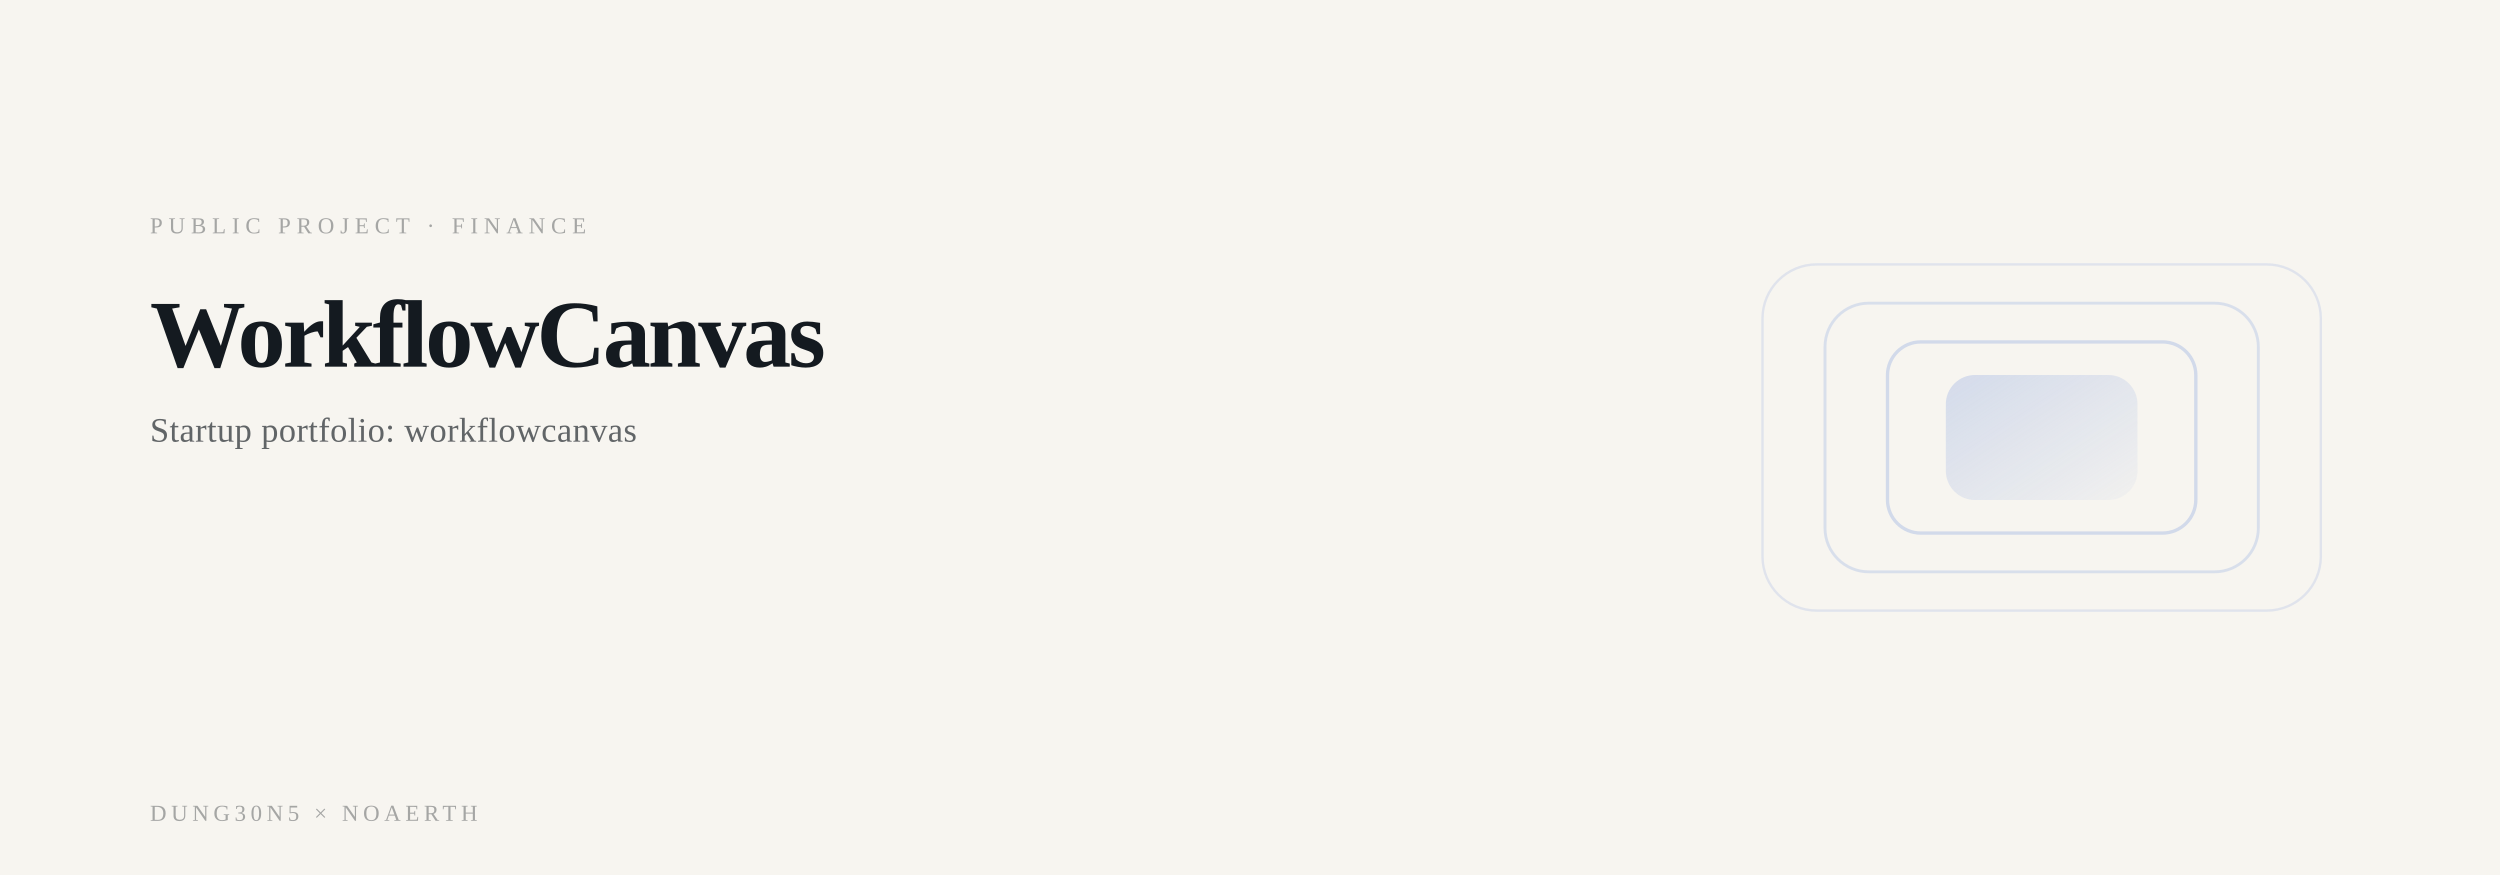
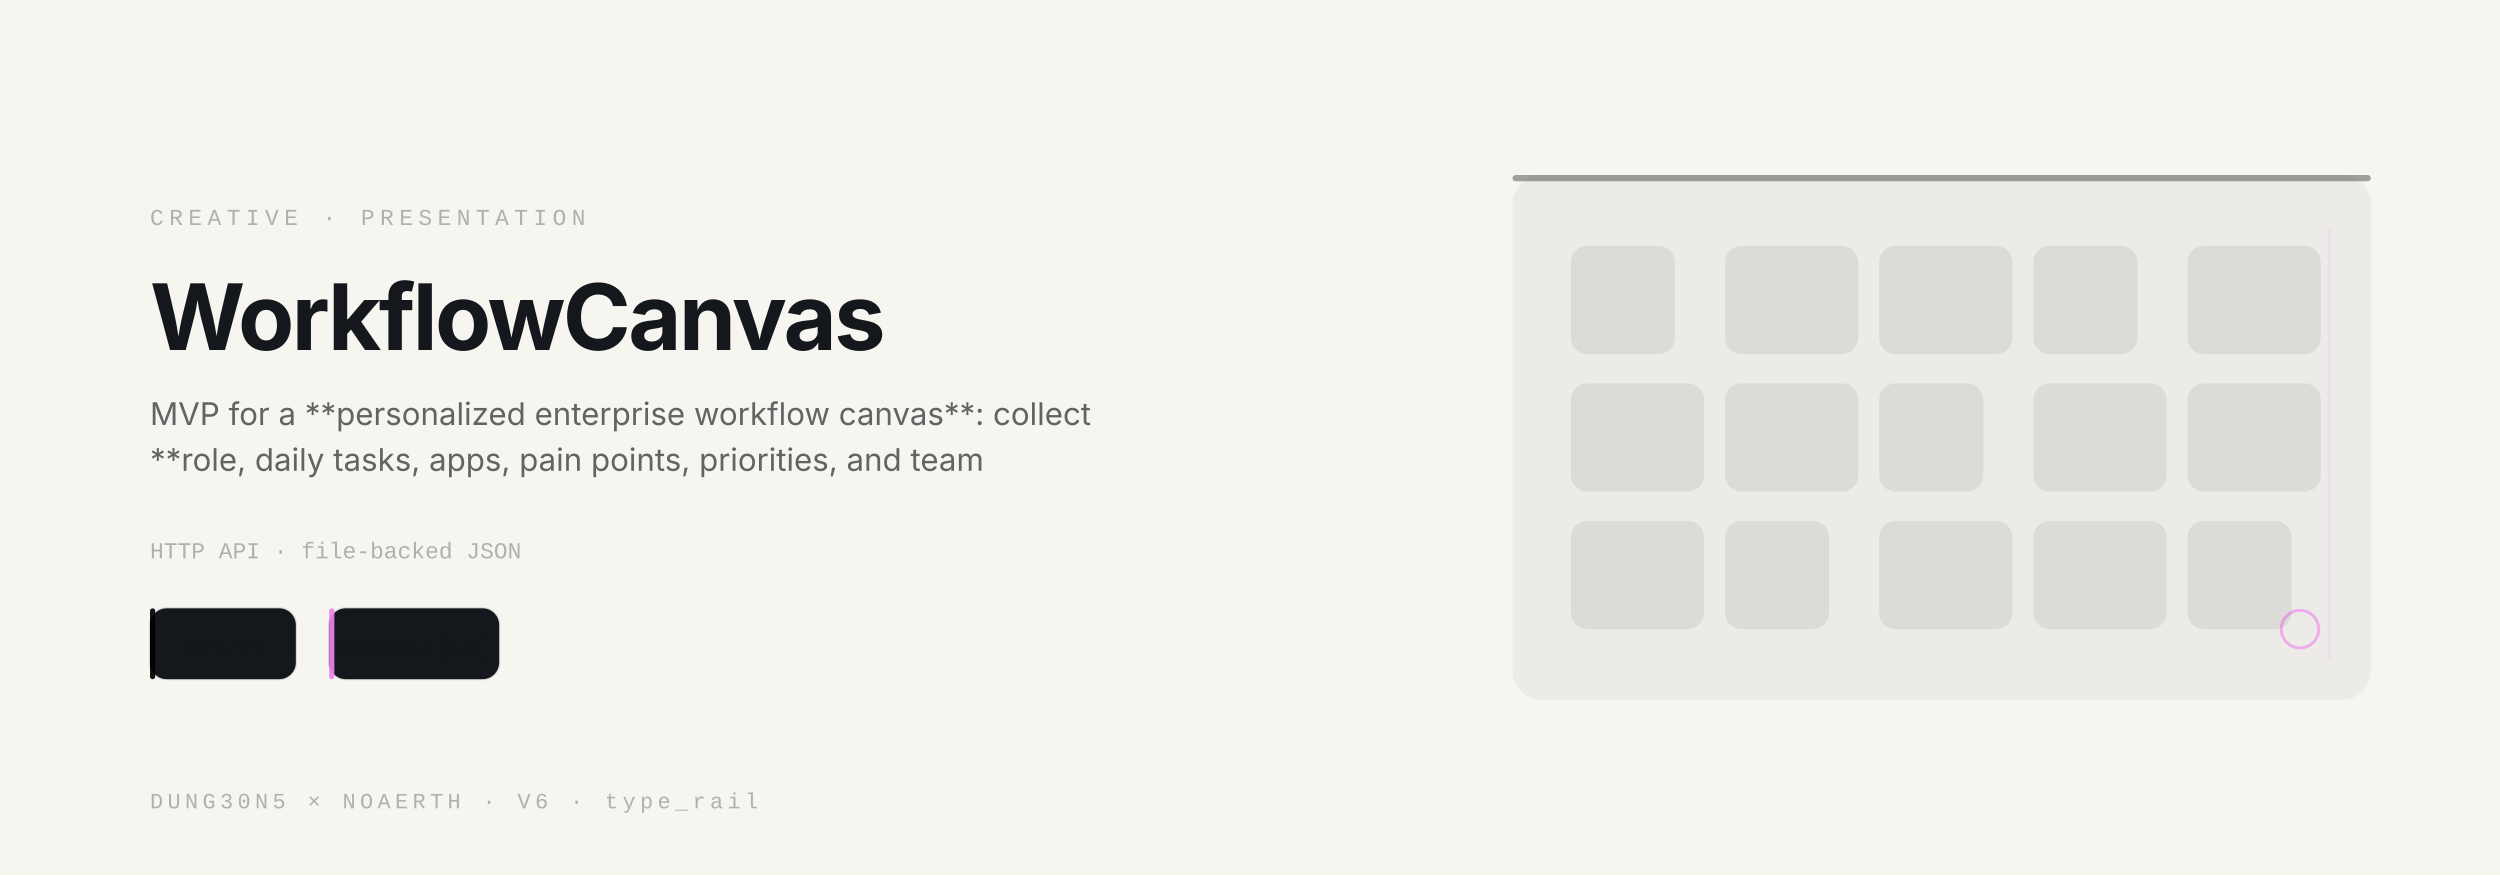
- <svg xmlns="http://www.w3.org/2000/svg" viewBox="0 0 1200 420" width="1200" height="420" role="img" aria-label="WorkflowCanvas: ledger columns with allocation flow between them. Motion depicts capital enters, allocates across positions, and settles into an outcome.">
-   <defs>
-     <linearGradient id="hero-workflowcanvas-light-a" x1="0" y1="0" x2="1" y2="1">
-       <stop offset="0" stop-color="#8fa8e0" stop-opacity="0.85" />
-       <stop offset="1" stop-color="#8fa8e0" stop-opacity="0.15" />
-     </linearGradient>
-   </defs>
+ <svg xmlns="http://www.w3.org/2000/svg" viewBox="0 0 1200 420" width="1200" height="420" role="img" aria-label="WorkflowCanvas: a composed grid assembles and a sweep resolves it">
  <rect width="1200" height="420" fill="#f7f5f0" />
-   <rect x="906" y="164.12" width="148" height="91.76" rx="16" fill="none" stroke="#8fa8e0" stroke-width="1.60" opacity="0.36" />
-   <rect x="876" y="145.52" width="208" height="128.96" rx="21" fill="none" stroke="#8fa8e0" stroke-width="1.38" opacity="0.29" />
-   <rect x="846" y="126.92" width="268" height="166.16" rx="26" fill="none" stroke="#8fa8e0" stroke-width="1.16" opacity="0.23" />
-   <rect x="934" y="180" width="92" height="60" rx="14" fill="url(#hero-workflowcanvas-light-a)" opacity="0.40" />
-   <text x="72" y="112" fill="#141a205c" font-size="11" letter-spacing="2.8">PUBLIC PROJECT · FINANCE</text>
-   <text x="72" y="176" fill="#141a20" font-size="46" font-weight="660" letter-spacing="-1.4">WorkflowCanvas</text>
-   <text x="72" y="212" fill="#141a20a8" font-size="16.5" letter-spacing="0.2">Startup portfolio: workflowcanvas</text>
-   <rect x="72" y="266" width="106" height="40" rx="9" fill="#141a20" fill-opacity="0.05" stroke="#f4efe424" stroke-width="1.1" opacity="0">
-     <animate attributeName="opacity" from="0" to="1" dur="0.5s" begin="0.50s" fill="freeze" />
-   </rect>
-   <rect x="72" y="266" width="2.5" height="40" rx="1.2" fill="#8fa8e0" opacity="0">
-     <animate attributeName="opacity" from="0" to="0.9" dur="0.5s" begin="0.50s" fill="freeze" />
-   </rect>
-   <text x="125" y="291" fill="#141a20" font-size="11.5" text-anchor="middle" font-family="ui-monospace,SFMono-Regular,Menlo,monospace" opacity="0">capital<animate attributeName="opacity" from="0" to="1" dur="0.5s" begin="0.65s" fill="freeze" />
-   </text>
-   <rect x="194" y="266" width="106" height="40" rx="9" fill="#141a20" fill-opacity="0.05" stroke="#f4efe424" stroke-width="1.1" opacity="0">
-     <animate attributeName="opacity" from="0" to="1" dur="0.5s" begin="1.00s" fill="freeze" />
-   </rect>
-   <rect x="194" y="266" width="2.5" height="40" rx="1.2" fill="#8fa8e0" opacity="0">
-     <animate attributeName="opacity" from="0" to="0.9" dur="0.5s" begin="1.00s" fill="freeze" />
-   </rect>
-   <text x="247" y="291" fill="#141a20" font-size="11.5" text-anchor="middle" font-family="ui-monospace,SFMono-Regular,Menlo,monospace" opacity="0">allocate<animate attributeName="opacity" from="0" to="1" dur="0.5s" begin="1.15s" fill="freeze" />
-   </text>
-   <rect x="316" y="266" width="106" height="40" rx="9" fill="#141a20" fill-opacity="0.05" stroke="#f4efe424" stroke-width="1.1" opacity="0">
-     <animate attributeName="opacity" from="0" to="1" dur="0.5s" begin="1.50s" fill="freeze" />
-   </rect>
-   <rect x="316" y="266" width="2.5" height="40" rx="1.2" fill="#8fa8e0" opacity="0">
-     <animate attributeName="opacity" from="0" to="0.9" dur="0.5s" begin="1.50s" fill="freeze" />
-   </rect>
-   <text x="369" y="291" fill="#141a20" font-size="11.5" text-anchor="middle" font-family="ui-monospace,SFMono-Regular,Menlo,monospace" opacity="0">mark<animate attributeName="opacity" from="0" to="1" dur="0.5s" begin="1.65s" fill="freeze" />
-   </text>
-   <rect x="438" y="266" width="106" height="40" rx="9" fill="#141a20" fill-opacity="0.05" stroke="#f4efe424" stroke-width="1.1" opacity="0">
-     <animate attributeName="opacity" from="0" to="1" dur="0.5s" begin="2.00s" fill="freeze" />
-   </rect>
-   <rect x="438" y="266" width="2.5" height="40" rx="1.2" fill="#e7c27a" opacity="0">
-     <animate attributeName="opacity" from="0" to="0.9" dur="0.5s" begin="2.00s" fill="freeze" />
-   </rect>
-   <text x="491" y="291" fill="#141a20" font-size="11.5" text-anchor="middle" font-family="ui-monospace,SFMono-Regular,Menlo,monospace" opacity="0">settle<animate attributeName="opacity" from="0" to="1" dur="0.5s" begin="2.15s" fill="freeze" />
-   </text>
-   <text x="72" y="394" fill="#141a205c" font-size="11" letter-spacing="2.2">DUNG30N5 × NOAERTH</text>
+   <text x="72" y="108" font-family="ui-monospace, SFMono-Regular, Menlo, Monaco, Consolas, 'Liberation Mono', monospace" font-size="11" letter-spacing="2.6" fill="#14171c4f">CREATIVE · PRESENTATION</text>
+   <text x="72" y="168" font-family="-apple-system, BlinkMacSystemFont, 'Segoe UI', Inter, Helvetica, Arial, sans-serif" font-size="44" font-weight="660" letter-spacing="-1.2" fill="#14171c">WorkflowCanvas</text>
+   <text x="72" y="204" font-family="-apple-system, BlinkMacSystemFont, 'Segoe UI', Inter, Helvetica, Arial, sans-serif" font-size="15" fill="#14171ca8">MVP for a **personalized enterprise workflow canvas**: collect</text>
+   <text x="72" y="226" font-family="-apple-system, BlinkMacSystemFont, 'Segoe UI', Inter, Helvetica, Arial, sans-serif" font-size="15" fill="#14171ca8">**role, daily tasks, apps, pain points, priorities, and team</text>
+   <text x="72" y="268" font-family="ui-monospace, SFMono-Regular, Menlo, Monaco, Consolas, 'Liberation Mono', monospace" font-size="11" fill="#14171c4f">HTTP API · file-backed JSON</text>
+   <rect x="72.0" y="292.0" width="70.0" height="34.0" rx="8" fill="#14171c" stroke="#14171c1f" stroke-width="1.1" />
+   <rect x="72.0" y="292.0" width="2.5" height="34.0" rx="1.2" fill="mint" opacity="0.92" />
+   <text x="107.0" y="314" font-family="ui-monospace, SFMono-Regular, Menlo, Monaco, Consolas, 'Liberation Mono', monospace" font-size="11" fill="#14171c" fill-opacity="0.82" text-anchor="middle">canvas</text>
+   <rect x="158.0" y="292.0" width="81.6" height="34.0" rx="8" fill="#14171c" stroke="#14171c1f" stroke-width="1.1" />
+   <rect x="158.0" y="292.0" width="2.5" height="34.0" rx="1.2" fill="violet" opacity="0.92" />
+   <text x="198.8" y="314" font-family="ui-monospace, SFMono-Regular, Menlo, Monaco, Consolas, 'Liberation Mono', monospace" font-size="11" fill="#14171c" fill-opacity="0.82" text-anchor="middle">canvas/[id]</text>
+   <rect x="726.0" y="84.0" width="412.0" height="252.0" rx="14" fill="mint" fill-opacity="0.04" />
+   <rect x="729.0" y="87.0" width="406.0" height="246.0" rx="12" fill="none" stroke="mint" stroke-width="1" stroke-opacity="0.18" />
+   <rect x="738.0" y="316.0" width="382.0" height="20" rx="5" fill="none" stroke="mint" stroke-width="1.1" opacity="0.30" />
+   <rect x="754.0" y="286.0" width="362.0" height="20" rx="5" fill="none" stroke="mint" stroke-width="1.1" opacity="0.24" />
+   <rect x="770.0" y="256.0" width="342.0" height="20" rx="5" fill="none" stroke="mint" stroke-width="1.1" opacity="0.18" />
+   <rect x="786.0" y="226.0" width="322.0" height="20" rx="5" fill="none" stroke="mint" stroke-width="1.1" opacity="0.12" />
+   <rect x="726.0" y="84.0" width="412.0" height="3" rx="1.5" fill="mint" opacity="0.35" />
+   <circle cx="1104.0" cy="302.0" r="9" fill="none" stroke="violet" stroke-width="1.4" opacity="0.6" />
+   <rect x="754" y="118" width="50" height="52" rx="8" fill="mint" fill-opacity="0.08" stroke="mint" stroke-width="1" stroke-opacity="0.4" opacity="0.85" />
+   <rect x="828" y="118" width="64" height="52" rx="8" fill="mint" fill-opacity="0.08" stroke="mint" stroke-width="1" stroke-opacity="0.4" opacity="0.85" />
+   <rect x="902" y="118" width="64" height="52" rx="8" fill="mint" fill-opacity="0.08" stroke="mint" stroke-width="1" stroke-opacity="0.4" opacity="0.85" />
+   <rect x="976" y="118" width="50" height="52" rx="8" fill="mint" fill-opacity="0.08" stroke="mint" stroke-width="1" stroke-opacity="0.4" opacity="0.85" />
+   <rect x="1050" y="118" width="64" height="52" rx="8" fill="mint" fill-opacity="0.08" stroke="mint" stroke-width="1" stroke-opacity="0.4" opacity="0.85" />
+   <rect x="754" y="184" width="64" height="52" rx="8" fill="mint" fill-opacity="0.08" stroke="mint" stroke-width="1" stroke-opacity="0.4" opacity="0.85" />
+   <rect x="828" y="184" width="64" height="52" rx="8" fill="mint" fill-opacity="0.08" stroke="mint" stroke-width="1" stroke-opacity="0.4" opacity="0.85" />
+   <rect x="902" y="184" width="50" height="52" rx="8" fill="mint" fill-opacity="0.08" stroke="mint" stroke-width="1" stroke-opacity="0.4" opacity="0.85" />
+   <rect x="976" y="184" width="64" height="52" rx="8" fill="mint" fill-opacity="0.08" stroke="mint" stroke-width="1" stroke-opacity="0.4" opacity="0.85" />
+   <rect x="1050" y="184" width="64" height="52" rx="8" fill="mint" fill-opacity="0.08" stroke="mint" stroke-width="1" stroke-opacity="0.4" opacity="0.85" />
+   <rect x="754" y="250" width="64" height="52" rx="8" fill="mint" fill-opacity="0.08" stroke="mint" stroke-width="1" stroke-opacity="0.4" opacity="0.85" />
+   <rect x="828" y="250" width="50" height="52" rx="8" fill="mint" fill-opacity="0.08" stroke="mint" stroke-width="1" stroke-opacity="0.4" opacity="0.85" />
+   <rect x="902" y="250" width="64" height="52" rx="8" fill="mint" fill-opacity="0.08" stroke="mint" stroke-width="1" stroke-opacity="0.4" opacity="0.85" />
+   <rect x="976" y="250" width="64" height="52" rx="8" fill="mint" fill-opacity="0.08" stroke="mint" stroke-width="1" stroke-opacity="0.4" opacity="0.85" />
+   <rect x="1050" y="250" width="50" height="52" rx="8" fill="mint" fill-opacity="0.08" stroke="mint" stroke-width="1" stroke-opacity="0.4" opacity="0.85" />
+   <line x1="1118" y1="110" x2="1118" y2="316" stroke="violet" stroke-width="1.4" opacity="0.14" />
+   <text x="72" y="388" font-family="ui-monospace, SFMono-Regular, Menlo, Monaco, Consolas, 'Liberation Mono', monospace" font-size="10.5" letter-spacing="2.1" fill="#14171c4f">DUNG30N5 × NOAERTH · V6 · type_rail</text>
</svg>
